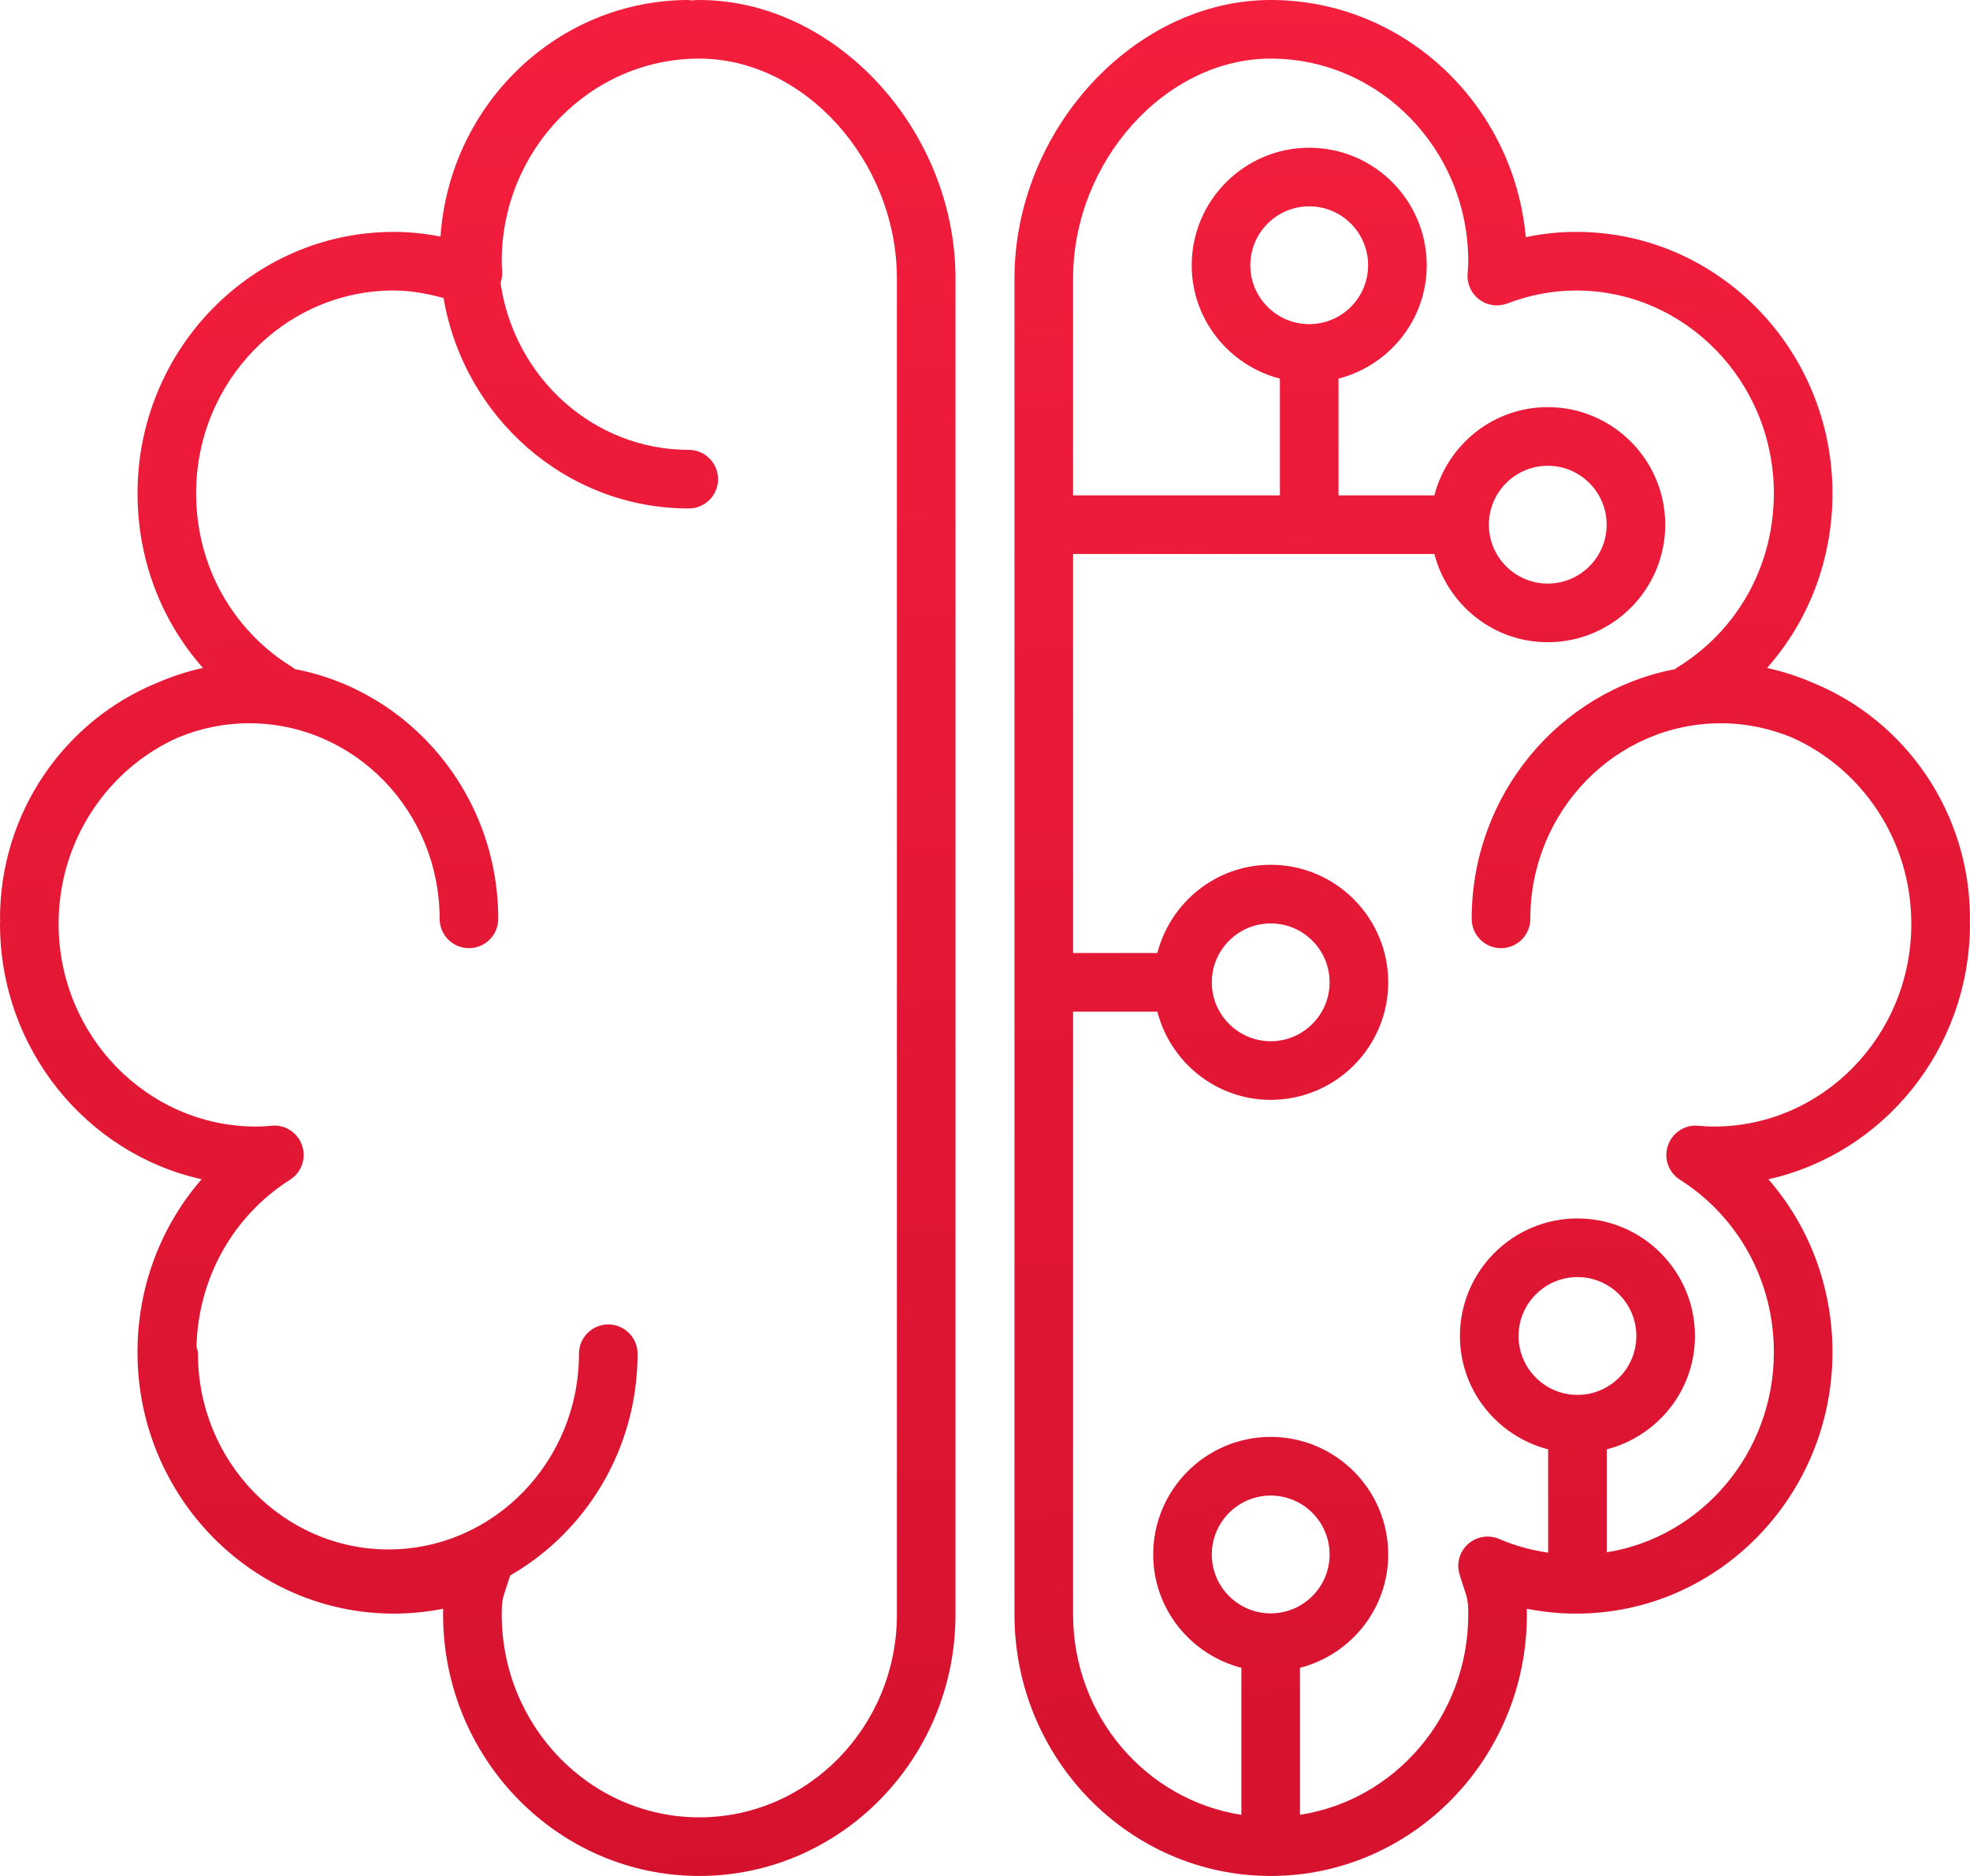
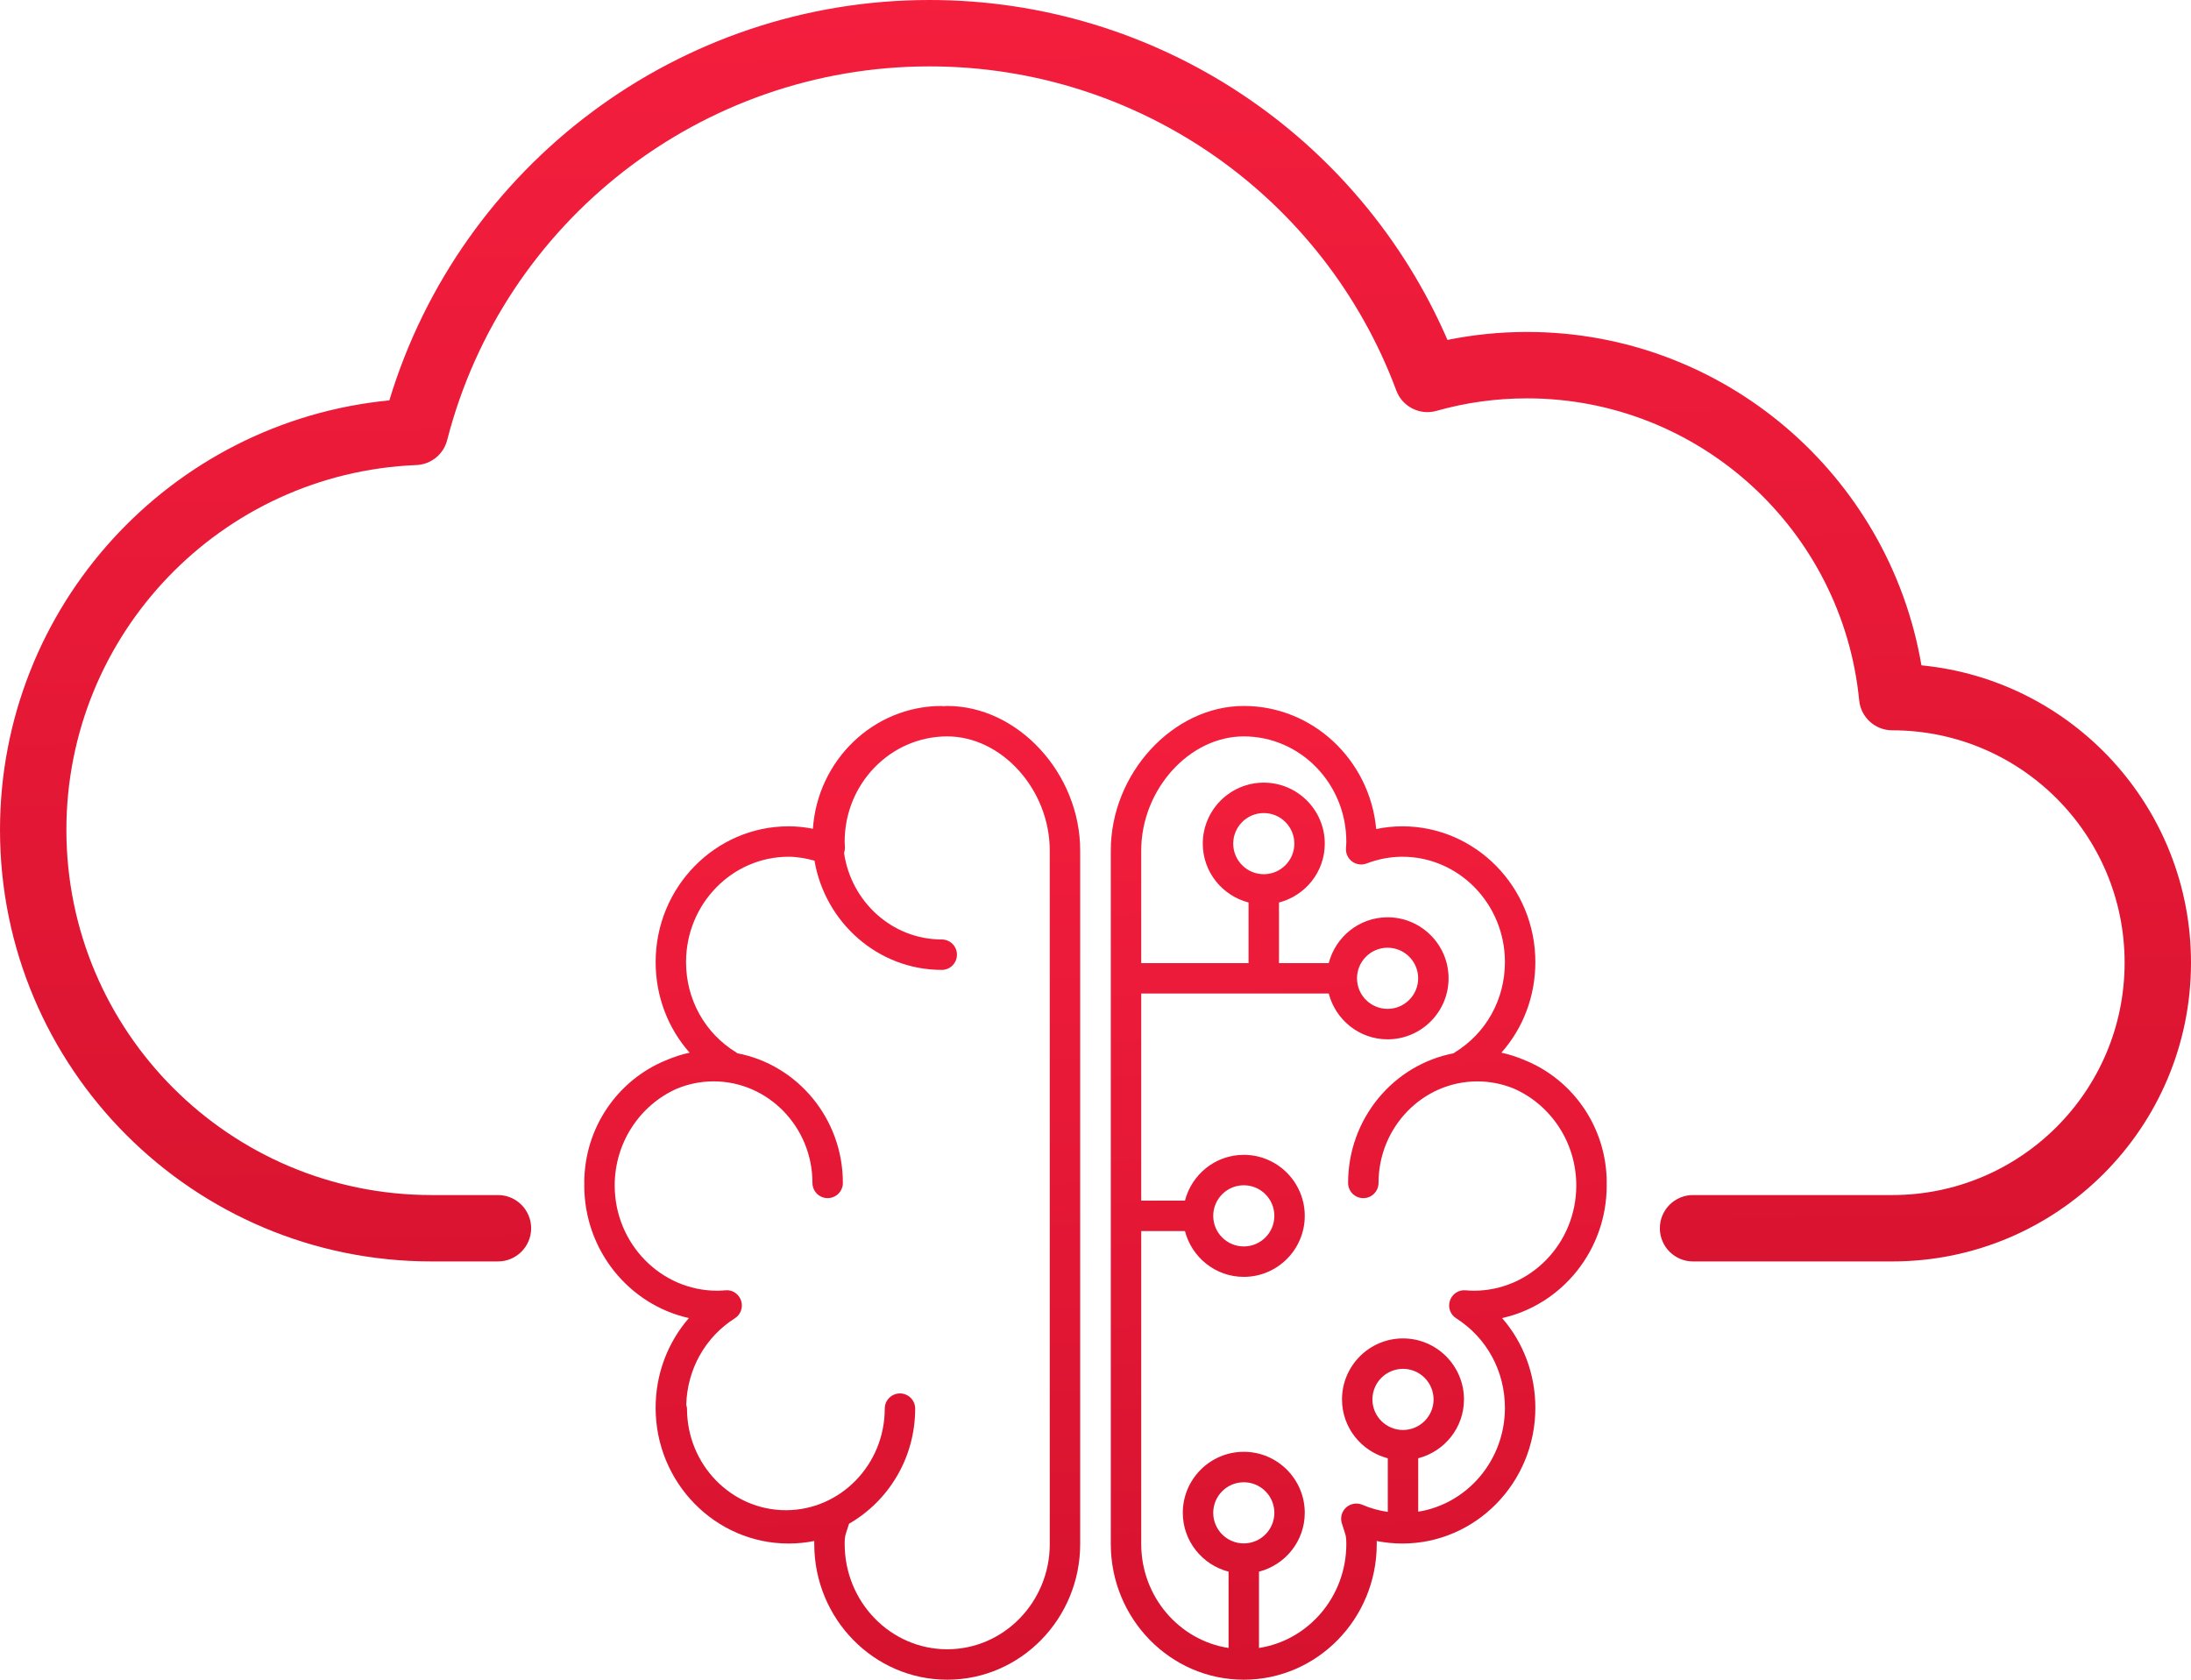
- <svg xmlns="http://www.w3.org/2000/svg" width="84" height="80" viewBox="0 0 84 80" fill="none">
-   <rect width="84" height="80" fill="black" fill-opacity="0" />
-   <path d="M29.818 0C29.696 0 29.578 0.014 29.457 0.018C29.427 0.016 29.401 0 29.37 0C23.762 0 19.167 4.461 18.783 10.088C18.122 9.959 17.456 9.889 16.788 9.889C10.764 9.889 5.864 14.891 5.864 21.04C5.864 23.852 6.872 26.473 8.654 28.485C7.971 28.632 7.313 28.852 6.684 29.125C2.772 30.726 0 34.628 0 39.185C0 39.199 0.007 39.21 0.007 39.221C0.007 39.28 0 39.336 0 39.395C0 44.728 3.687 49.197 8.596 50.289C6.851 52.295 5.862 54.896 5.862 57.663C5.862 63.81 10.763 68.812 16.786 68.812C17.5 68.812 18.205 68.742 18.896 68.605C18.895 68.682 18.893 68.764 18.893 68.849C18.893 74.998 23.793 80 29.817 80C35.841 80 40.742 74.998 40.742 68.849V11.882C40.743 5.552 35.638 0 29.818 0ZM38.244 68.849C38.244 73.618 34.465 77.5 29.818 77.5C25.172 77.5 21.394 73.619 21.394 68.849C21.394 68.276 21.434 68.155 21.584 67.709C21.634 67.562 21.69 67.387 21.753 67.185C24.991 65.326 27.186 61.788 27.186 57.731C27.186 57.04 26.627 56.481 25.937 56.481C25.247 56.481 24.687 57.04 24.687 57.731C24.687 62.331 21.043 66.075 16.564 66.075C12.085 66.075 8.441 62.331 8.441 57.731C8.441 57.622 8.404 57.525 8.378 57.423C8.456 54.507 9.928 51.859 12.368 50.309C12.855 50.001 13.067 49.399 12.882 48.854C12.697 48.309 12.167 47.945 11.591 48.008C11.371 48.027 11.149 48.042 10.924 48.042C6.279 48.042 2.499 44.162 2.499 39.394C2.499 35.838 4.601 32.779 7.595 31.45C8.532 31.06 9.552 30.843 10.623 30.843C15.102 30.843 18.746 34.584 18.746 39.184C18.746 39.875 19.306 40.434 19.995 40.434C20.685 40.434 21.245 39.875 21.245 39.184C21.245 33.886 17.497 29.469 12.566 28.532C12.54 28.514 12.524 28.489 12.496 28.471C9.908 26.892 8.362 24.114 8.362 21.039C8.362 16.27 12.141 12.388 16.786 12.388C17.5 12.388 18.211 12.518 18.913 12.71C19.784 17.799 24.136 21.684 29.368 21.684C30.058 21.684 30.618 21.125 30.618 20.434C30.618 19.742 30.058 19.184 29.368 19.184C25.297 19.184 21.925 16.09 21.343 12.073C21.394 11.909 21.424 11.738 21.413 11.571C21.404 11.433 21.393 11.291 21.393 11.15C21.393 6.381 25.172 2.499 29.817 2.499C34.305 2.499 38.243 6.883 38.243 11.88V68.849H38.244Z" fill="url(#paint0_linear)" />
-   <path d="M84 39.185C84 34.628 81.228 30.726 77.317 29.125C76.687 28.852 76.029 28.632 75.346 28.485C77.129 26.473 78.136 23.852 78.136 21.04C78.136 14.891 73.236 9.889 67.213 9.889C66.49 9.889 65.77 9.964 65.059 10.113C64.544 4.449 59.863 0 54.182 0C48.362 0 43.257 5.552 43.257 11.882V68.849C43.257 74.998 48.157 80 54.182 80C60.205 80 65.106 74.998 65.106 68.849C65.106 68.764 65.104 68.681 65.103 68.605C65.794 68.742 66.499 68.812 67.213 68.812C73.236 68.812 78.136 63.81 78.136 57.663C78.136 54.894 77.149 52.295 75.403 50.289C80.312 49.197 83.999 44.728 83.999 39.395C83.999 39.336 83.993 39.28 83.991 39.221C83.993 39.209 84 39.197 84 39.185ZM54.183 68.802C52.798 68.802 51.671 67.676 51.671 66.291C51.671 64.906 52.797 63.778 54.183 63.778C55.568 63.778 56.694 64.904 56.694 66.291C56.694 67.676 55.566 68.802 54.183 68.802ZM67.263 59.485C65.878 59.485 64.751 58.358 64.751 56.973C64.751 55.588 65.877 54.461 67.263 54.461C68.647 54.461 69.773 55.587 69.773 56.973C69.775 58.357 68.647 59.485 67.263 59.485ZM73.076 48.042C72.851 48.042 72.63 48.026 72.409 48.008C71.835 47.952 71.303 48.307 71.118 48.854C70.933 49.4 71.145 50.001 71.632 50.309C74.14 51.901 75.637 54.652 75.637 57.663C75.637 61.977 72.541 65.553 68.512 66.198V61.808C70.669 61.249 72.273 59.302 72.273 56.973C72.273 54.209 70.026 51.96 67.263 51.96C64.499 51.96 62.251 54.209 62.251 56.973C62.251 59.302 63.856 61.249 66.013 61.808V66.213C65.298 66.108 64.598 65.921 63.926 65.629C63.48 65.438 62.961 65.519 62.599 65.843C62.235 66.167 62.092 66.672 62.234 67.137C62.302 67.366 62.364 67.547 62.416 67.707C62.566 68.153 62.606 68.275 62.606 68.847C62.606 73.18 59.484 76.77 55.431 77.392V71.124C57.588 70.565 59.193 68.62 59.193 66.29C59.193 63.525 56.946 61.276 54.183 61.276C51.42 61.276 49.172 63.525 49.172 66.29C49.172 68.619 50.776 70.565 52.932 71.124V77.392C48.878 76.77 45.756 73.18 45.756 68.847V43.14H49.348C49.906 45.298 51.853 46.903 54.183 46.903C56.946 46.903 59.193 44.656 59.193 41.892C59.193 39.127 56.946 36.878 54.183 36.878C51.855 36.878 49.909 38.482 49.349 40.64H45.756V23.625H54.182H55.824H61.161C61.721 25.783 63.666 27.387 65.995 27.387C68.758 27.387 71.005 25.139 71.005 22.375C71.005 19.611 68.758 17.362 65.995 17.362C63.666 17.362 61.72 18.967 61.161 21.125H57.074V16.147C59.231 15.588 60.835 13.643 60.835 11.313C60.835 8.549 58.588 6.3 55.825 6.3C53.062 6.3 50.814 8.549 50.814 11.313C50.814 13.642 52.418 15.588 54.574 16.147V21.125H54.182H45.756V11.88C45.756 6.883 49.693 2.499 54.182 2.499C58.827 2.499 62.606 6.38 62.606 11.15C62.606 11.291 62.595 11.433 62.577 11.691C62.55 12.117 62.74 12.527 63.082 12.779C63.425 13.032 63.871 13.094 64.269 12.942C65.232 12.574 66.222 12.389 67.211 12.389C71.856 12.389 75.636 16.27 75.636 21.04C75.636 24.116 74.091 26.895 71.502 28.472C71.475 28.49 71.458 28.515 71.432 28.534C66.5 29.469 62.752 33.886 62.752 39.185C62.752 39.876 63.312 40.435 64.002 40.435C64.692 40.435 65.252 39.876 65.252 39.185C65.252 34.586 68.896 30.844 73.375 30.844C74.446 30.844 75.466 31.063 76.403 31.45C79.396 32.779 81.498 35.84 81.498 39.394C81.501 44.163 77.721 48.042 73.076 48.042ZM51.671 41.892C51.671 40.506 52.797 39.379 54.183 39.379C55.568 39.379 56.694 40.505 56.694 41.892C56.694 43.275 55.568 44.403 54.183 44.403C52.797 44.402 51.671 43.275 51.671 41.892ZM55.825 13.823C54.44 13.823 53.313 12.697 53.313 11.311C53.313 9.926 54.439 8.799 55.825 8.799C57.21 8.799 58.336 9.925 58.336 11.311C58.336 12.697 57.209 13.823 55.825 13.823ZM63.485 22.375C63.485 20.99 64.611 19.863 65.996 19.863C67.381 19.863 68.507 20.989 68.507 22.375C68.507 23.759 67.381 24.887 65.996 24.887C64.611 24.887 63.485 23.761 63.485 22.375Z" fill="url(#paint1_linear)" />
+ <svg xmlns="http://www.w3.org/2000/svg" width="90" height="69" viewBox="0 0 90 69" fill="none">
+   <rect width="90" height="69" fill="black" fill-opacity="0" />
+   <rect width="42" height="40" fill="black" fill-opacity="0" transform="translate(24 29)" />
+   <path d="M38.909 29C38.848 29 38.789 29.007 38.729 29.009C38.714 29.008 38.7 29 38.685 29C35.881 29 33.584 31.23 33.392 34.044C33.061 33.979 32.728 33.944 32.394 33.944C29.382 33.944 26.932 36.445 26.932 39.52C26.932 40.926 27.436 42.237 28.327 43.242C27.985 43.316 27.657 43.426 27.342 43.562C25.386 44.363 24 46.314 24 48.593C24 48.599 24.004 48.605 24.004 48.611C24.004 48.64 24 48.668 24 48.697C24 51.364 25.843 53.599 28.298 54.144C27.425 55.148 26.931 56.448 26.931 57.832C26.931 60.905 29.381 63.406 32.393 63.406C32.75 63.406 33.102 63.371 33.448 63.302C33.447 63.341 33.447 63.382 33.447 63.424C33.447 66.499 35.897 69 38.909 69C41.92 69 44.371 66.499 44.371 63.424V34.941C44.372 31.776 41.819 29 38.909 29ZM43.122 63.424C43.122 65.809 41.232 67.75 38.909 67.75C36.586 67.75 34.697 65.81 34.697 63.424C34.697 63.138 34.717 63.077 34.792 62.854C34.817 62.781 34.845 62.694 34.876 62.592C36.495 61.663 37.593 59.894 37.593 57.865C37.593 57.52 37.313 57.24 36.968 57.24C36.623 57.24 36.343 57.52 36.343 57.865C36.343 60.166 34.521 62.037 32.282 62.037C30.042 62.037 28.22 60.166 28.22 57.865C28.22 57.811 28.202 57.762 28.189 57.712C28.228 56.253 28.964 54.929 30.184 54.154C30.427 54.001 30.534 53.699 30.441 53.427C30.349 53.154 30.084 52.972 29.796 53.004C29.686 53.014 29.574 53.021 29.462 53.021C27.139 53.021 25.25 51.081 25.25 48.697C25.25 46.919 26.301 45.39 27.797 44.725C28.266 44.53 28.776 44.421 29.311 44.421C31.551 44.421 33.373 46.292 33.373 48.592C33.373 48.938 33.653 49.217 33.998 49.217C34.343 49.217 34.623 48.938 34.623 48.592C34.623 45.943 32.749 43.734 30.283 43.266C30.27 43.257 30.262 43.244 30.248 43.236C28.954 42.446 28.181 41.057 28.181 39.52C28.181 37.135 30.07 35.194 32.393 35.194C32.75 35.194 33.105 35.259 33.457 35.355C33.892 37.899 36.068 39.842 38.684 39.842C39.029 39.842 39.309 39.563 39.309 39.217C39.309 38.871 39.029 38.592 38.684 38.592C36.648 38.592 34.962 37.045 34.671 35.036C34.697 34.955 34.712 34.869 34.706 34.786C34.702 34.716 34.696 34.646 34.696 34.575C34.696 32.19 36.586 30.25 38.909 30.25C41.152 30.25 43.121 32.442 43.121 34.94V63.424H43.122Z" fill="url(#paint0_linear)" />
+   <path d="M66 48.593C66 46.314 64.614 44.363 62.658 43.562C62.343 43.426 62.015 43.316 61.673 43.242C62.565 42.237 63.068 40.926 63.068 39.52C63.068 36.445 60.618 33.944 57.606 33.944C57.245 33.944 56.885 33.982 56.53 34.056C56.272 31.225 53.931 29 51.091 29C48.181 29 45.628 31.776 45.628 34.941V63.424C45.628 66.499 48.078 69 51.091 69C54.103 69 56.553 66.499 56.553 63.424C56.553 63.382 56.552 63.34 56.551 63.302C56.897 63.371 57.249 63.406 57.606 63.406C60.618 63.406 63.068 60.905 63.068 57.832C63.068 56.447 62.575 55.148 61.702 54.144C64.156 53.599 65.999 51.364 65.999 48.697C65.999 48.668 65.996 48.64 65.996 48.611C65.996 48.604 66 48.599 66 48.593ZM51.091 63.401C50.399 63.401 49.836 62.838 49.836 62.145C49.836 61.453 50.398 60.889 51.091 60.889C51.784 60.889 52.347 61.452 52.347 62.145C52.347 62.838 51.783 63.401 51.091 63.401ZM57.631 58.742C56.939 58.742 56.375 58.179 56.375 57.487C56.375 56.794 56.938 56.23 57.631 56.23C58.324 56.23 58.887 56.794 58.887 57.487C58.887 58.179 58.324 58.742 57.631 58.742ZM60.538 53.021C60.426 53.021 60.315 53.013 60.204 53.004C59.918 52.976 59.651 53.154 59.559 53.427C59.467 53.7 59.573 54.001 59.816 54.154C61.07 54.951 61.818 56.326 61.818 57.832C61.818 59.988 60.271 61.777 58.256 62.099V59.904C59.335 59.624 60.136 58.651 60.136 57.487C60.136 56.105 59.013 54.98 57.631 54.98C56.25 54.98 55.126 56.105 55.126 57.487C55.126 58.651 55.928 59.624 57.006 59.904V62.107C56.649 62.054 56.299 61.96 55.963 61.815C55.74 61.719 55.48 61.76 55.299 61.922C55.117 62.084 55.046 62.336 55.117 62.569C55.151 62.683 55.182 62.774 55.208 62.854C55.283 63.077 55.303 63.137 55.303 63.424C55.303 65.59 53.742 67.385 51.716 67.696V64.562C52.794 64.282 53.596 63.31 53.596 62.145C53.596 60.763 52.473 59.638 51.091 59.638C49.71 59.638 48.586 60.763 48.586 62.145C48.586 63.309 49.388 64.282 50.466 64.562V67.696C48.439 67.385 46.878 65.59 46.878 63.424V50.57H48.674C48.953 51.649 49.927 52.452 51.091 52.452C52.473 52.452 53.596 51.328 53.596 49.946C53.596 48.564 52.473 47.439 51.091 47.439C49.927 47.439 48.954 48.241 48.675 49.32H46.878V40.813H51.091H51.912H54.581C54.861 41.892 55.833 42.694 56.998 42.694C58.379 42.694 59.503 41.57 59.503 40.188C59.503 38.806 58.379 37.681 56.998 37.681C55.833 37.681 54.86 38.484 54.581 39.563H52.537V37.074C53.615 36.794 54.418 35.822 54.418 34.656C54.418 33.274 53.294 32.15 51.913 32.15C50.531 32.15 49.407 33.274 49.407 34.656C49.407 35.821 50.209 36.794 51.287 37.074V39.563H51.091H46.878V34.94C46.878 32.442 48.846 30.25 51.091 30.25C53.413 30.25 55.303 32.19 55.303 34.575C55.303 34.646 55.297 34.716 55.289 34.846C55.275 35.058 55.37 35.263 55.541 35.39C55.712 35.516 55.935 35.547 56.135 35.471C56.616 35.287 57.111 35.194 57.606 35.194C59.928 35.194 61.818 37.135 61.818 39.52C61.818 41.058 61.045 42.447 59.751 43.236C59.738 43.245 59.729 43.257 59.716 43.267C57.25 43.734 55.376 45.943 55.376 48.593C55.376 48.938 55.656 49.218 56.001 49.218C56.346 49.218 56.626 48.938 56.626 48.593C56.626 46.293 58.448 44.422 60.687 44.422C61.223 44.422 61.733 44.531 62.202 44.725C63.698 45.39 64.749 46.92 64.749 48.697C64.75 51.081 62.861 53.021 60.538 53.021ZM49.836 49.946C49.836 49.253 50.398 48.689 51.091 48.689C51.784 48.689 52.347 49.252 52.347 49.946C52.347 50.638 51.784 51.202 51.091 51.202C50.398 51.201 49.836 50.638 49.836 49.946ZM51.913 35.911C51.22 35.911 50.657 35.348 50.657 34.656C50.657 33.963 51.219 33.399 51.913 33.399C52.605 33.399 53.168 33.962 53.168 34.656C53.168 35.348 52.604 35.911 51.913 35.911ZM55.742 40.188C55.742 39.495 56.305 38.931 56.998 38.931C57.691 38.931 58.254 39.494 58.254 40.188C58.254 40.88 57.691 41.443 56.998 41.443C56.305 41.443 55.742 40.88 55.742 40.188Z" fill="url(#paint1_linear)" />
+   <path d="M62.727 13.636C70.8 13.636 77.593 19.511 78.927 27.331C85.142 27.934 90 33.172 90 39.545C90 46.324 84.505 51.818 77.727 51.818H69.546C68.792 51.818 68.182 51.208 68.182 50.455C68.182 49.701 68.792 49.091 69.546 49.091H77.727C82.999 49.091 87.273 44.817 87.273 39.545C87.273 34.274 82.999 30 77.727 30C77.026 30 76.439 29.468 76.37 28.77C75.683 21.762 69.79 16.364 62.727 16.364C61.454 16.364 60.205 16.538 59.005 16.878C58.322 17.071 57.604 16.707 57.356 16.041C54.398 8.102 46.796 2.727 38.182 2.727C28.79 2.727 20.67 9.112 18.368 18.08C18.219 18.663 17.704 19.079 17.103 19.104C9.086 19.431 2.727 26.039 2.727 34.091C2.727 42.375 9.443 49.091 17.727 49.091H20.454C21.208 49.091 21.818 49.701 21.818 50.455C21.818 51.208 21.208 51.818 20.454 51.818H17.727C7.937 51.818 0 43.881 0 34.091C0 24.911 6.992 17.321 15.993 16.447C18.919 6.785 27.873 0 38.182 0C47.531 0 55.828 5.586 59.458 13.963C60.526 13.747 61.62 13.636 62.727 13.636Z" fill="url(#paint2_linear)" />
  <defs>
-     <linearGradient id="paint0_linear" x1="0" y1="0" x2="3.266" y2="81.502" gradientUnits="userSpaceOnUse">
+     <linearGradient id="paint0_linear" x1="24" y1="29" x2="25.633" y2="69.751" gradientUnits="userSpaceOnUse">
      <stop stop-color="#F41E3D" />
      <stop offset="1" stop-color="#D5122E" />
    </linearGradient>
-     <linearGradient id="paint1_linear" x1="43.257" y1="0" x2="46.523" y2="81.502" gradientUnits="userSpaceOnUse">
+     <linearGradient id="paint1_linear" x1="45.628" y1="29" x2="47.261" y2="69.751" gradientUnits="userSpaceOnUse">
+       <stop stop-color="#F41E3D" />
+       <stop offset="1" stop-color="#D5122E" />
+     </linearGradient>
+     <linearGradient id="paint2_linear" x1="0" y1="0" x2="0.833" y2="61.213" gradientUnits="userSpaceOnUse">
      <stop stop-color="#F41E3D" />
      <stop offset="1" stop-color="#D5122E" />
    </linearGradient>
  </defs>
</svg>
